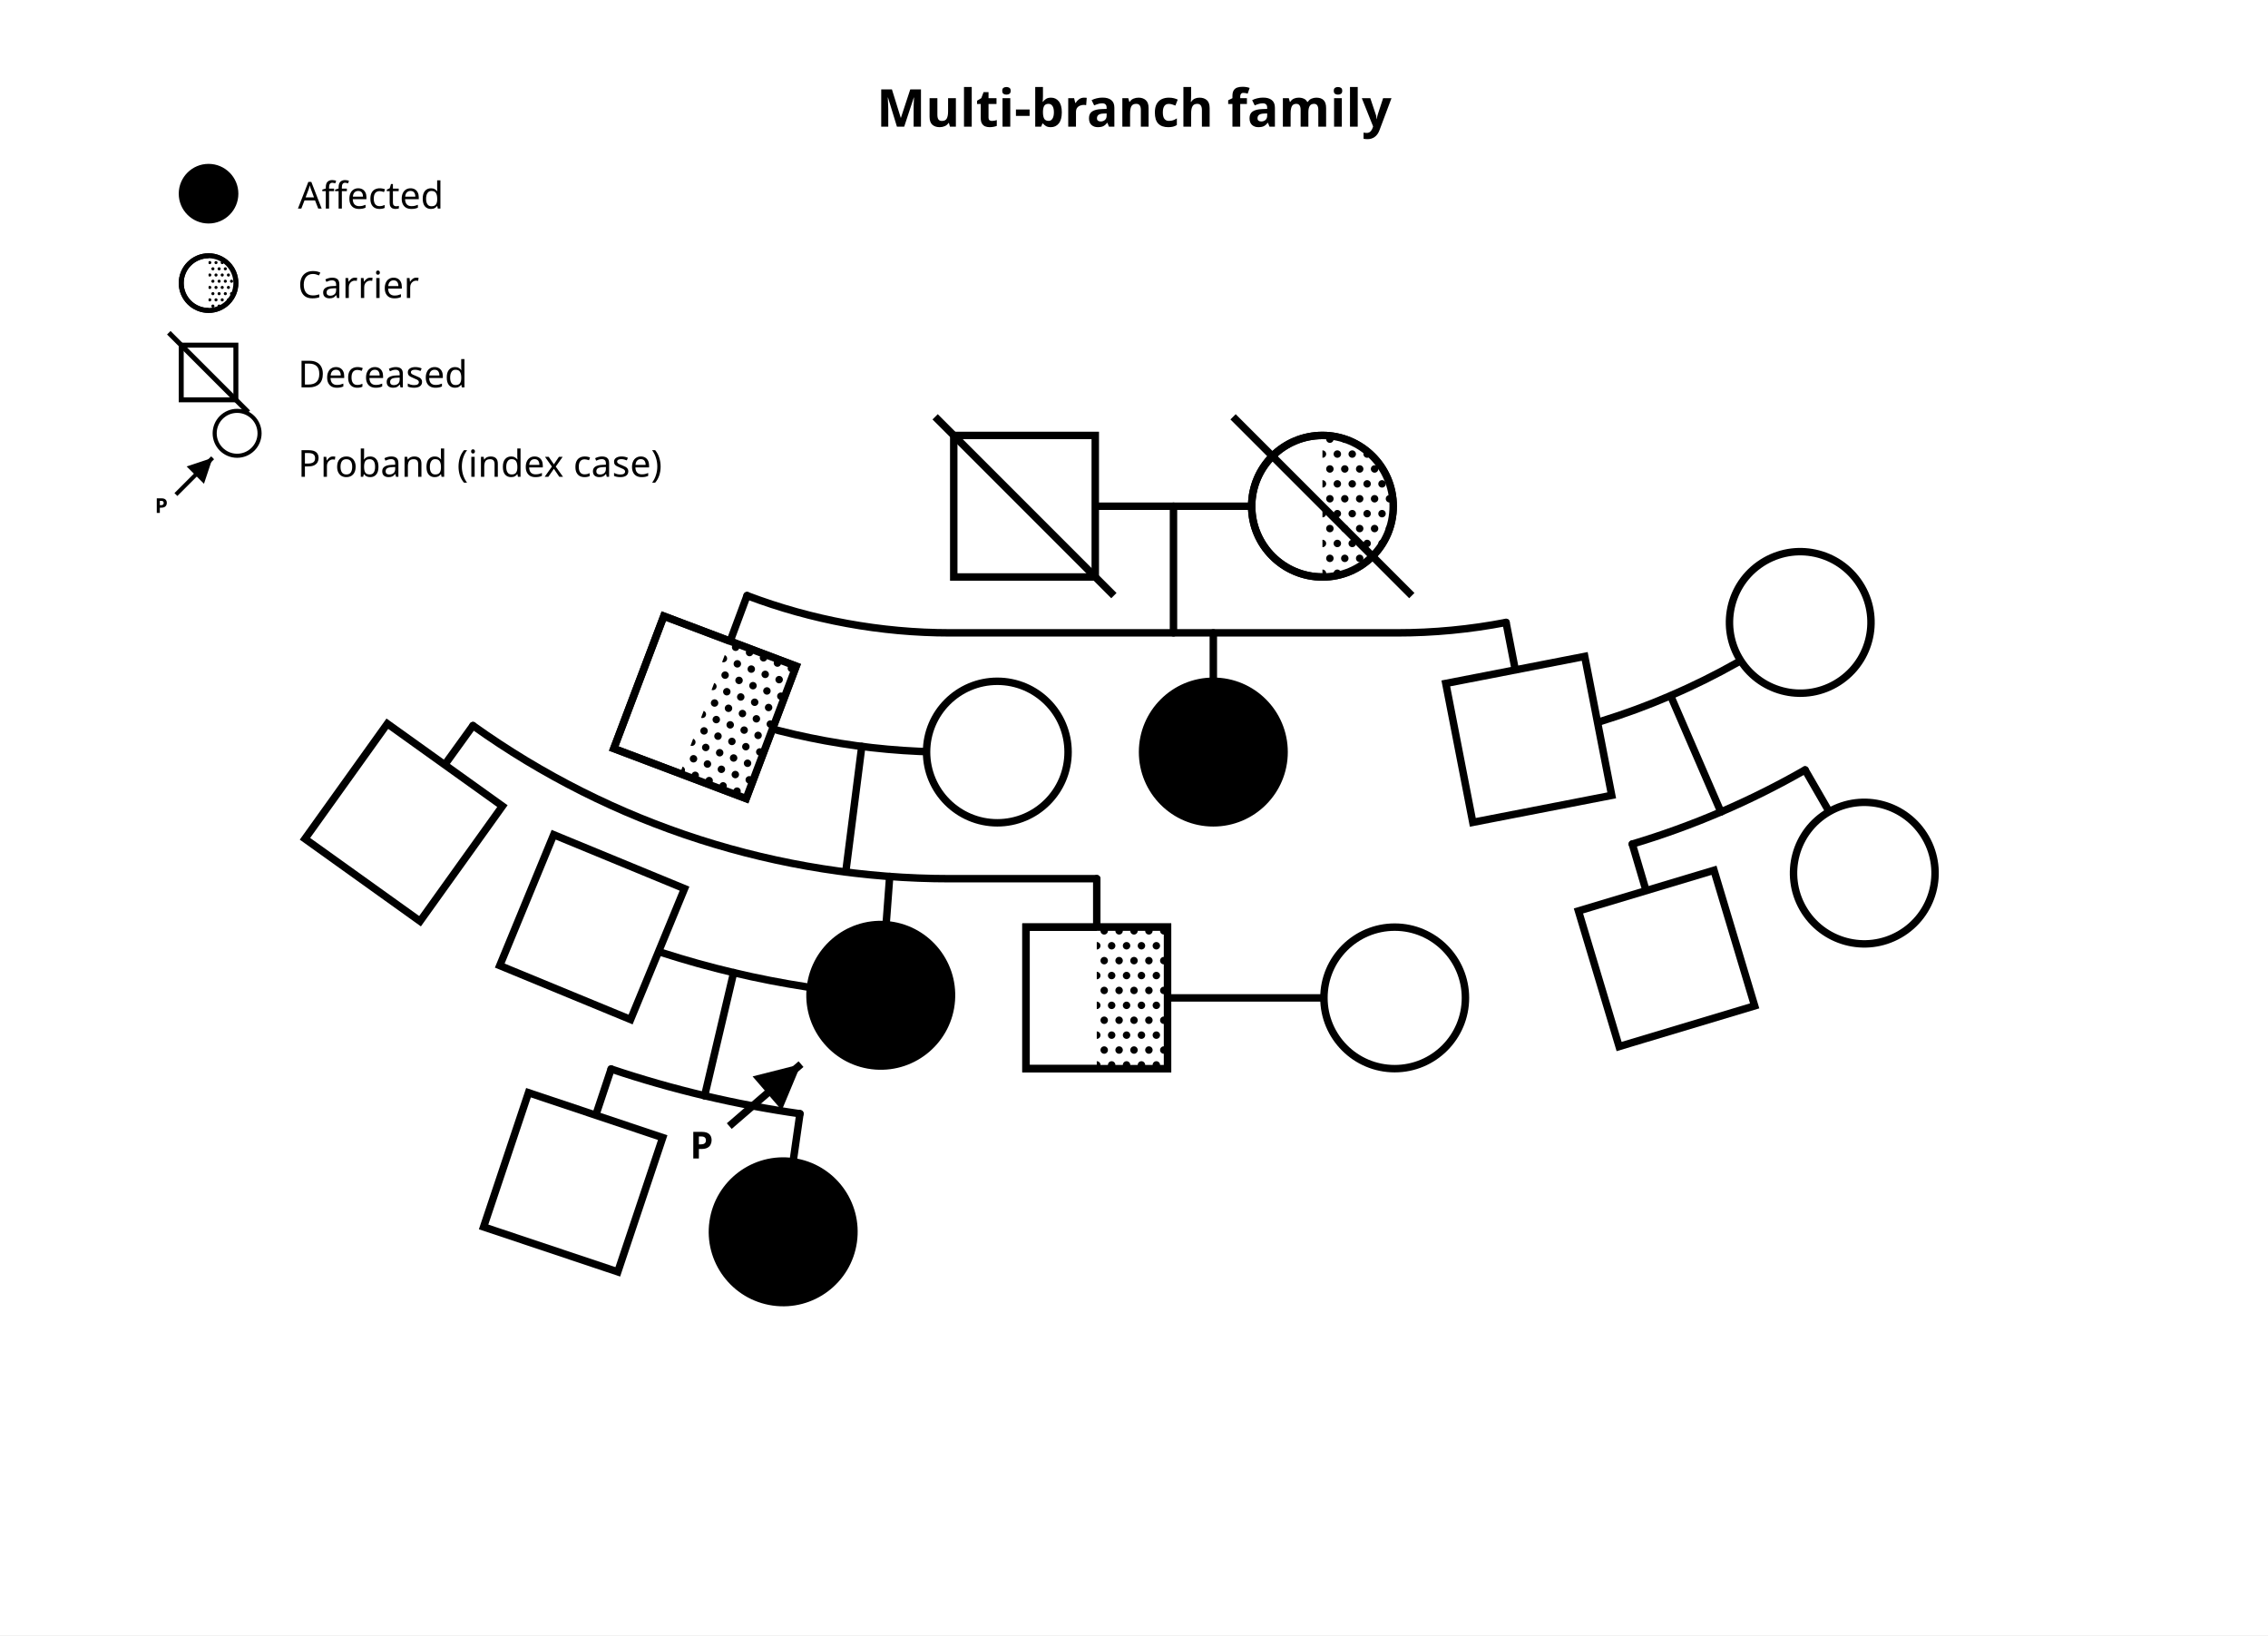
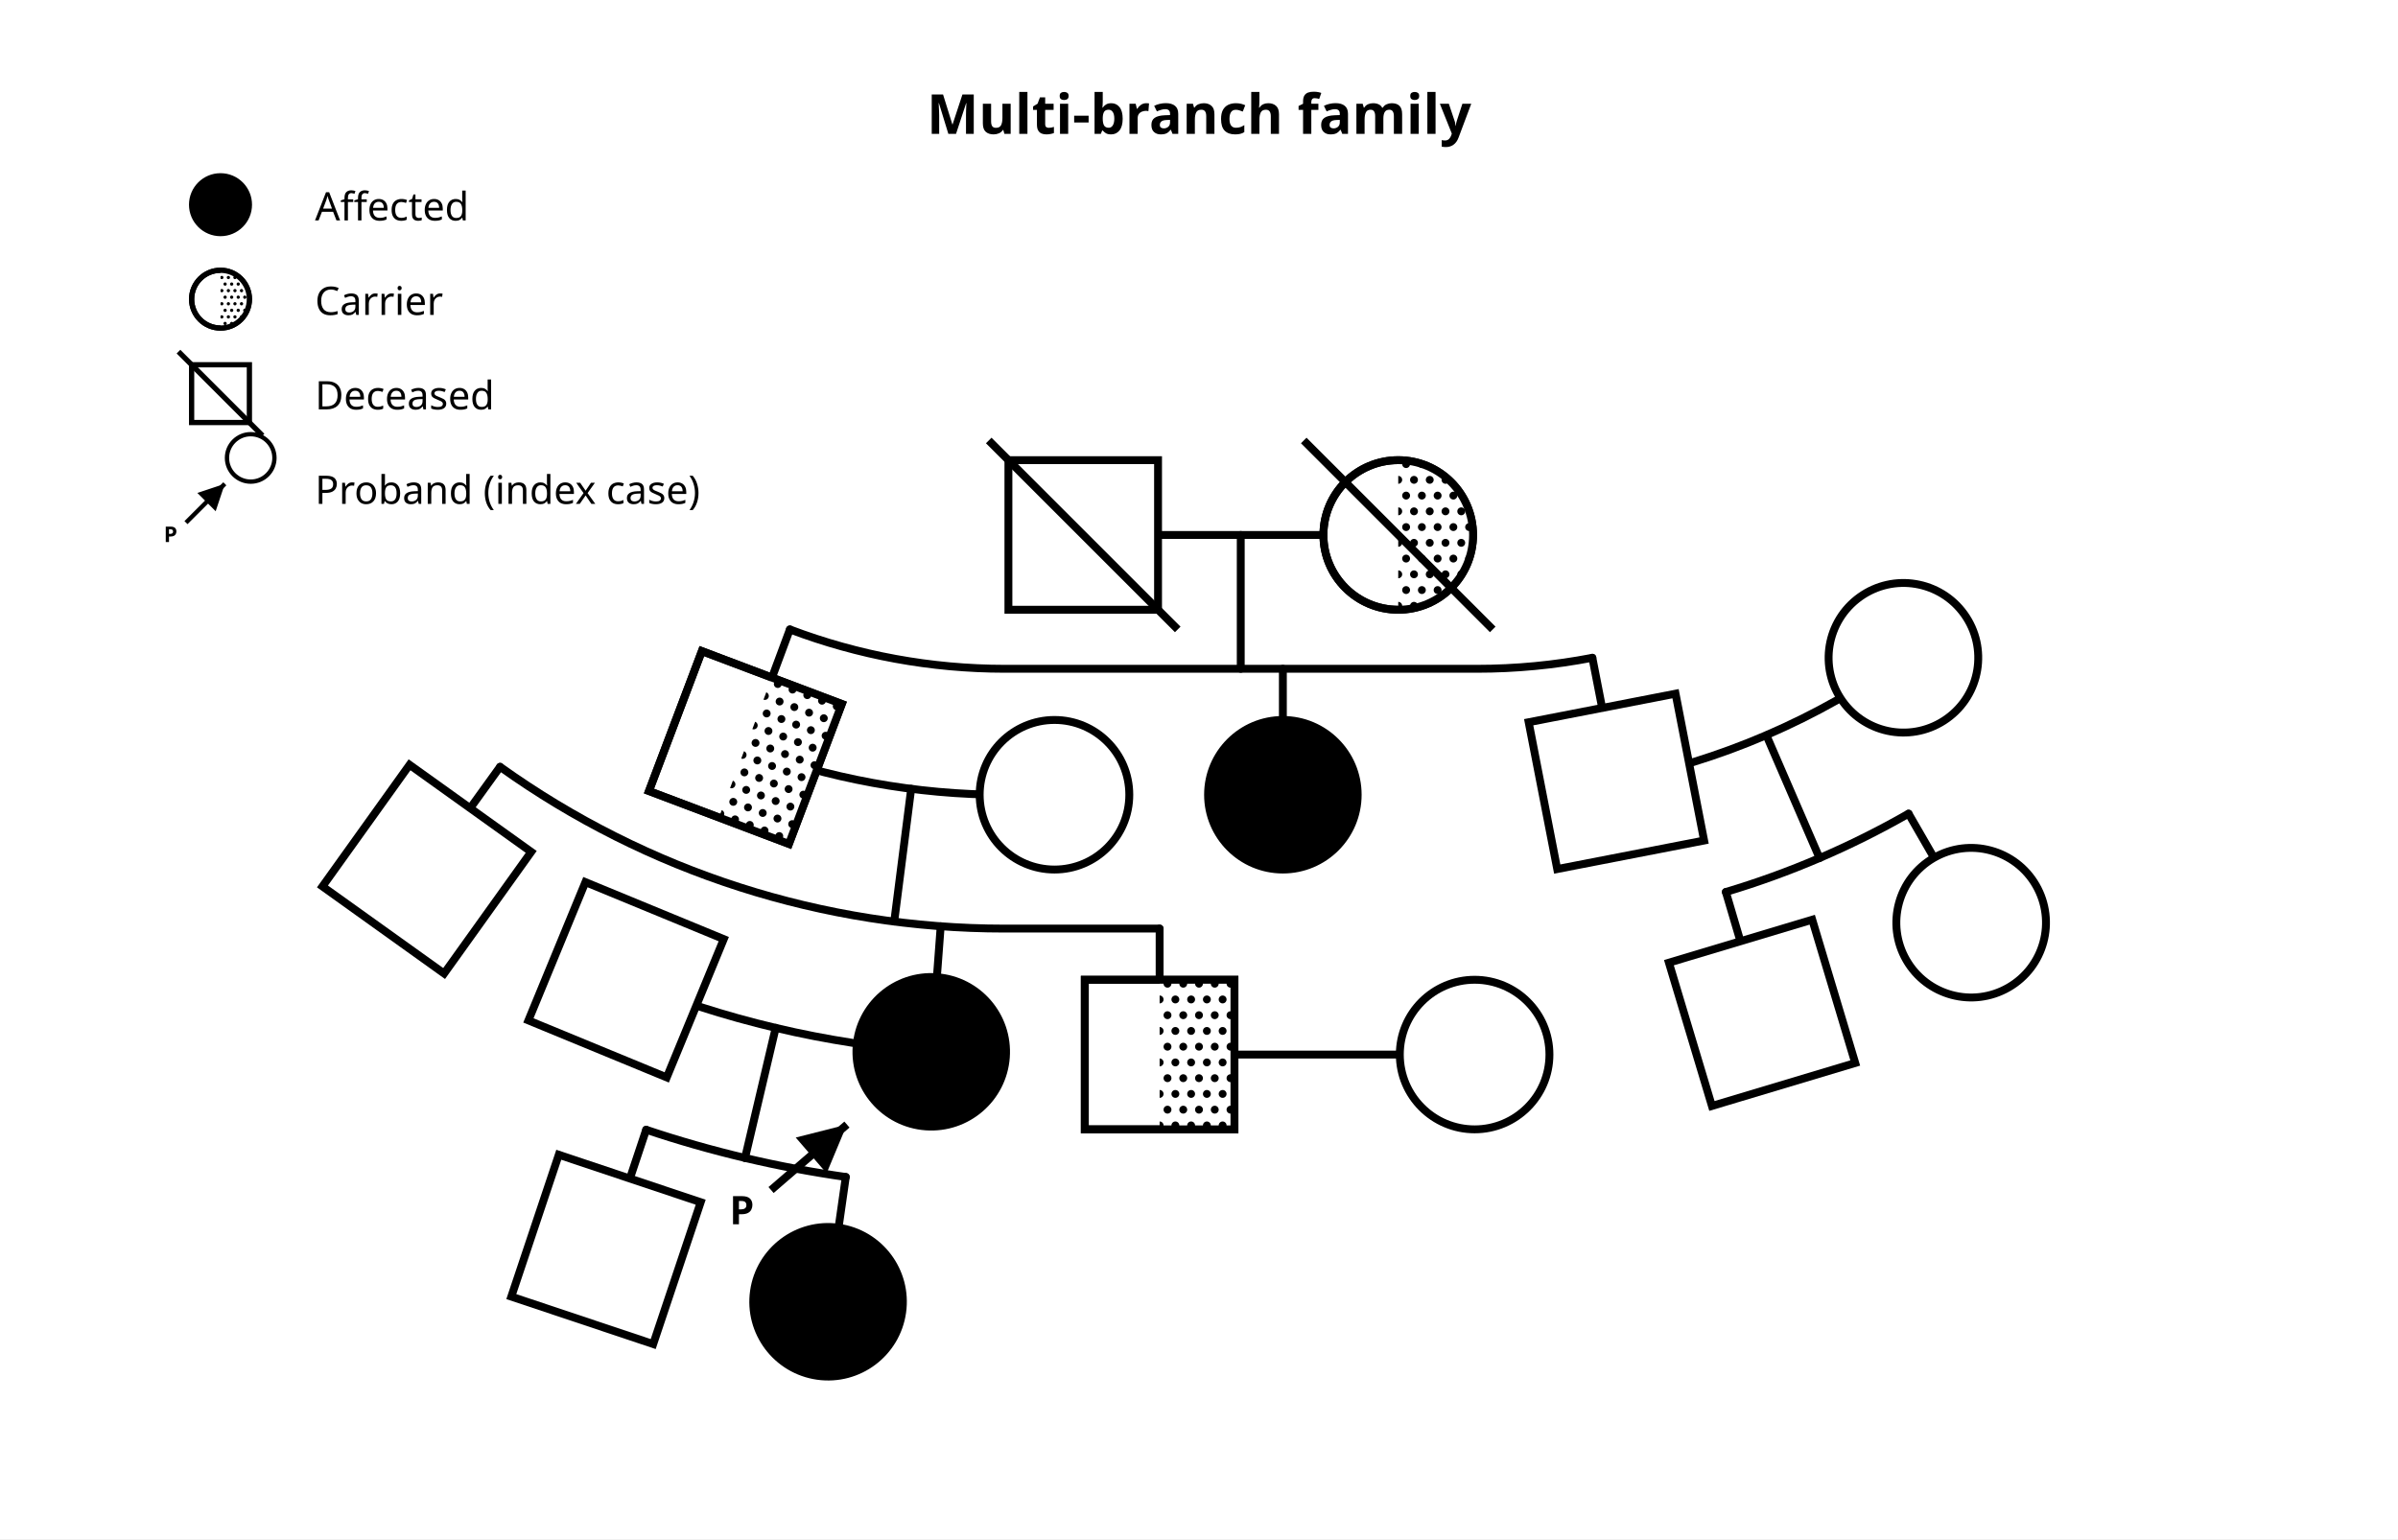
- <svg xmlns="http://www.w3.org/2000/svg" height="439" viewBox="0 0 609 439" width="609">
+ <svg xmlns="http://www.w3.org/2000/svg" height="391" viewBox="0 0 609 391" width="609">
  <defs>
    <marker id="proband-arrowhead" markerHeight="6" markerWidth="6" orient="auto" refX="6" refY="3">
      <path d="M 0 0 L 6 3 L 0 6 Z" fill="black" />
    </marker>
  </defs>
-   <rect fill="white" height="439" width="609" />
+   <rect fill="white" height="391" width="609" />
  <g class="chart-title">
    <text fill="black" font-family="sans-serif" font-size="14" font-weight="bold" style="user-select:none" text-anchor="middle" x="304.5" y="34">Multi-branch family</text>
  </g>
  <g transform="translate(315.1 15.9)">
    <path d="M -40 120 L 40 120" fill="none" stroke="black" stroke-linecap="round" stroke-width="2" />
    <line fill="none" stroke="black" stroke-linecap="round" stroke-width="2" x1="0" x2="0" y1="120" y2="154" />
    <path d="M -114.5 144 A 154 154 0 0 0 -60 154 L 60 154 A 154 154 0 0 0 89.3 151.2" fill="none" stroke="black" stroke-linecap="round" stroke-width="2" />
    <line fill="none" stroke="black" stroke-linecap="round" stroke-width="2" x1="-114.5" x2="-118.7" y1="144" y2="155.3" />
    <line fill="none" stroke="black" stroke-linecap="round" stroke-width="2" x1="10.7" x2="10.7" y1="154" y2="166" />
    <line fill="none" stroke="black" stroke-linecap="round" stroke-width="2" x1="89.3" x2="91.6" y1="151.2" y2="163" />
    <path d="M 95.4 182.6 A 186 186 0 0 0 168.3 151.2" fill="none" stroke="black" stroke-linecap="round" stroke-width="2" />
    <line fill="none" stroke="black" stroke-linecap="round" stroke-width="2" x1="133.5" x2="147" y1="170.9" y2="202.1" />
    <path d="M 123.2 210.7 A 220 220 0 0 0 169.6 190.8" fill="none" stroke="black" stroke-linecap="round" stroke-width="2" />
    <line fill="none" stroke="black" stroke-linecap="round" stroke-width="2" x1="123.2" x2="126.6" y1="210.7" y2="222.2" />
    <line fill="none" stroke="black" stroke-linecap="round" stroke-width="2" x1="169.6" x2="175.6" y1="190.8" y2="201.2" />
    <path d="M -125.8 174 A 186 186 0 0 0 -60 186 L -47.3 186" fill="none" stroke="black" stroke-linecap="round" stroke-width="2" />
    <line fill="none" stroke="black" stroke-linecap="round" stroke-width="2" x1="-83.7" x2="-88" y1="184.5" y2="218.2" />
    <path d="M -188.1 178.9 A 220 220 0 0 0 -60 220 L -20.6 220" fill="none" stroke="black" stroke-linecap="round" stroke-width="2" />
    <line fill="none" stroke="black" stroke-linecap="round" stroke-width="2" x1="-188.1" x2="-195.1" y1="178.9" y2="188.6" />
    <line fill="none" stroke="black" stroke-linecap="round" stroke-width="2" x1="-76.2" x2="-77.1" y1="219.4" y2="231.4" />
    <line fill="none" stroke="black" stroke-linecap="round" stroke-width="2" x1="-20.6" x2="-20.6" y1="220" y2="232" />
    <path d="M -20.6 252 L 59.4 252" fill="none" stroke="black" stroke-linecap="round" stroke-width="2" />
    <path d="M -156.1 233 A 252 252 0 0 0 -78.6 251.3" fill="none" stroke="black" stroke-linecap="round" stroke-width="2" />
    <line fill="none" stroke="black" stroke-linecap="round" stroke-width="2" x1="-118.1" x2="-125.9" y1="245.2" y2="278.3" />
    <path d="M -151 271.1 A 286 286 0 0 0 -100.3 283.1" fill="none" stroke="black" stroke-linecap="round" stroke-width="2" />
    <line fill="none" stroke="black" stroke-linecap="round" stroke-width="2" x1="-151" x2="-154.8" y1="271.1" y2="282.5" />
    <line fill="none" stroke="black" stroke-linecap="round" stroke-width="2" x1="-100.3" x2="-102" y1="283.1" y2="295" />
    <g transform="translate(-40 120) rotate(0)">
      <g transform="translate(-20 -20)">
        <g>
          <g>
            <rect fill="white" height="38" stroke="black" stroke-width="2" width="38" x="1" y="1" />
          </g>
        </g>
        <line stroke="black" stroke-width="2" x1="-4" x2="44" y1="-4" y2="44" />
      </g>
    </g>
    <g transform="translate(40 120) rotate(0)">
      <g transform="translate(-20 -20)">
        <g>
          <g>
            <clipPath id="symbol-clip-1">
              <circle cx="20" cy="20" r="19" />
            </clipPath>
            <circle cx="20" cy="20" fill="white" r="19" stroke="black" stroke-width="2" />
            <g clip-path="url(#symbol-clip-1)">
              <g data-carrier-sector="__plain-carrier">
                <g data-tag-fill="dots">
                  <clipPath id="symbol-clip-1-s0">
                    <path d="M 20 20 L 20 -20 A 40 40 0 0 1 20 60 Z" />
                  </clipPath>
                  <path d="M 20 20 L 20 -20 A 40 40 0 0 1 20 60 Z" fill="white" />
                  <path clip-path="url(#symbol-clip-1-s0)" d="M1 2a1 1 0 1 0 2 0a1 1 0 1 0 -2 0M5 2a1 1 0 1 0 2 0a1 1 0 1 0 -2 0M9 2a1 1 0 1 0 2 0a1 1 0 1 0 -2 0M13 2a1 1 0 1 0 2 0a1 1 0 1 0 -2 0M17 2a1 1 0 1 0 2 0a1 1 0 1 0 -2 0M21 2a1 1 0 1 0 2 0a1 1 0 1 0 -2 0M25 2a1 1 0 1 0 2 0a1 1 0 1 0 -2 0M29 2a1 1 0 1 0 2 0a1 1 0 1 0 -2 0M33 2a1 1 0 1 0 2 0a1 1 0 1 0 -2 0M37 2a1 1 0 1 0 2 0a1 1 0 1 0 -2 0M3 6a1 1 0 1 0 2 0a1 1 0 1 0 -2 0M7 6a1 1 0 1 0 2 0a1 1 0 1 0 -2 0M11 6a1 1 0 1 0 2 0a1 1 0 1 0 -2 0M15 6a1 1 0 1 0 2 0a1 1 0 1 0 -2 0M19 6a1 1 0 1 0 2 0a1 1 0 1 0 -2 0M23 6a1 1 0 1 0 2 0a1 1 0 1 0 -2 0M27 6a1 1 0 1 0 2 0a1 1 0 1 0 -2 0M31 6a1 1 0 1 0 2 0a1 1 0 1 0 -2 0M35 6a1 1 0 1 0 2 0a1 1 0 1 0 -2 0M1 10a1 1 0 1 0 2 0a1 1 0 1 0 -2 0M5 10a1 1 0 1 0 2 0a1 1 0 1 0 -2 0M9 10a1 1 0 1 0 2 0a1 1 0 1 0 -2 0M13 10a1 1 0 1 0 2 0a1 1 0 1 0 -2 0M17 10a1 1 0 1 0 2 0a1 1 0 1 0 -2 0M21 10a1 1 0 1 0 2 0a1 1 0 1 0 -2 0M25 10a1 1 0 1 0 2 0a1 1 0 1 0 -2 0M29 10a1 1 0 1 0 2 0a1 1 0 1 0 -2 0M33 10a1 1 0 1 0 2 0a1 1 0 1 0 -2 0M37 10a1 1 0 1 0 2 0a1 1 0 1 0 -2 0M3 14a1 1 0 1 0 2 0a1 1 0 1 0 -2 0M7 14a1 1 0 1 0 2 0a1 1 0 1 0 -2 0M11 14a1 1 0 1 0 2 0a1 1 0 1 0 -2 0M15 14a1 1 0 1 0 2 0a1 1 0 1 0 -2 0M19 14a1 1 0 1 0 2 0a1 1 0 1 0 -2 0M23 14a1 1 0 1 0 2 0a1 1 0 1 0 -2 0M27 14a1 1 0 1 0 2 0a1 1 0 1 0 -2 0M31 14a1 1 0 1 0 2 0a1 1 0 1 0 -2 0M35 14a1 1 0 1 0 2 0a1 1 0 1 0 -2 0M1 18a1 1 0 1 0 2 0a1 1 0 1 0 -2 0M5 18a1 1 0 1 0 2 0a1 1 0 1 0 -2 0M9 18a1 1 0 1 0 2 0a1 1 0 1 0 -2 0M13 18a1 1 0 1 0 2 0a1 1 0 1 0 -2 0M17 18a1 1 0 1 0 2 0a1 1 0 1 0 -2 0M21 18a1 1 0 1 0 2 0a1 1 0 1 0 -2 0M25 18a1 1 0 1 0 2 0a1 1 0 1 0 -2 0M29 18a1 1 0 1 0 2 0a1 1 0 1 0 -2 0M33 18a1 1 0 1 0 2 0a1 1 0 1 0 -2 0M37 18a1 1 0 1 0 2 0a1 1 0 1 0 -2 0M3 22a1 1 0 1 0 2 0a1 1 0 1 0 -2 0M7 22a1 1 0 1 0 2 0a1 1 0 1 0 -2 0M11 22a1 1 0 1 0 2 0a1 1 0 1 0 -2 0M15 22a1 1 0 1 0 2 0a1 1 0 1 0 -2 0M19 22a1 1 0 1 0 2 0a1 1 0 1 0 -2 0M23 22a1 1 0 1 0 2 0a1 1 0 1 0 -2 0M27 22a1 1 0 1 0 2 0a1 1 0 1 0 -2 0M31 22a1 1 0 1 0 2 0a1 1 0 1 0 -2 0M35 22a1 1 0 1 0 2 0a1 1 0 1 0 -2 0M1 26a1 1 0 1 0 2 0a1 1 0 1 0 -2 0M5 26a1 1 0 1 0 2 0a1 1 0 1 0 -2 0M9 26a1 1 0 1 0 2 0a1 1 0 1 0 -2 0M13 26a1 1 0 1 0 2 0a1 1 0 1 0 -2 0M17 26a1 1 0 1 0 2 0a1 1 0 1 0 -2 0M21 26a1 1 0 1 0 2 0a1 1 0 1 0 -2 0M25 26a1 1 0 1 0 2 0a1 1 0 1 0 -2 0M29 26a1 1 0 1 0 2 0a1 1 0 1 0 -2 0M33 26a1 1 0 1 0 2 0a1 1 0 1 0 -2 0M37 26a1 1 0 1 0 2 0a1 1 0 1 0 -2 0M3 30a1 1 0 1 0 2 0a1 1 0 1 0 -2 0M7 30a1 1 0 1 0 2 0a1 1 0 1 0 -2 0M11 30a1 1 0 1 0 2 0a1 1 0 1 0 -2 0M15 30a1 1 0 1 0 2 0a1 1 0 1 0 -2 0M19 30a1 1 0 1 0 2 0a1 1 0 1 0 -2 0M23 30a1 1 0 1 0 2 0a1 1 0 1 0 -2 0M27 30a1 1 0 1 0 2 0a1 1 0 1 0 -2 0M31 30a1 1 0 1 0 2 0a1 1 0 1 0 -2 0M35 30a1 1 0 1 0 2 0a1 1 0 1 0 -2 0M1 34a1 1 0 1 0 2 0a1 1 0 1 0 -2 0M5 34a1 1 0 1 0 2 0a1 1 0 1 0 -2 0M9 34a1 1 0 1 0 2 0a1 1 0 1 0 -2 0M13 34a1 1 0 1 0 2 0a1 1 0 1 0 -2 0M17 34a1 1 0 1 0 2 0a1 1 0 1 0 -2 0M21 34a1 1 0 1 0 2 0a1 1 0 1 0 -2 0M25 34a1 1 0 1 0 2 0a1 1 0 1 0 -2 0M29 34a1 1 0 1 0 2 0a1 1 0 1 0 -2 0M33 34a1 1 0 1 0 2 0a1 1 0 1 0 -2 0M37 34a1 1 0 1 0 2 0a1 1 0 1 0 -2 0M3 38a1 1 0 1 0 2 0a1 1 0 1 0 -2 0M7 38a1 1 0 1 0 2 0a1 1 0 1 0 -2 0M11 38a1 1 0 1 0 2 0a1 1 0 1 0 -2 0M15 38a1 1 0 1 0 2 0a1 1 0 1 0 -2 0M19 38a1 1 0 1 0 2 0a1 1 0 1 0 -2 0M23 38a1 1 0 1 0 2 0a1 1 0 1 0 -2 0M27 38a1 1 0 1 0 2 0a1 1 0 1 0 -2 0M31 38a1 1 0 1 0 2 0a1 1 0 1 0 -2 0M35 38a1 1 0 1 0 2 0a1 1 0 1 0 -2 0" fill="#000000" />
                </g>
              </g>
            </g>
            <circle cx="20" cy="20" fill="none" r="19" stroke="black" stroke-width="2" />
          </g>
        </g>
        <line stroke="black" stroke-width="2" x1="-4" x2="44" y1="-4" y2="44" />
      </g>
    </g>
    <g transform="translate(95.4 182.6) rotate(-11)">
      <g transform="translate(-20 -20)">
        <g>
          <g>
            <rect fill="white" height="38" stroke="black" stroke-width="2" width="38" x="1" y="1" />
          </g>
        </g>
      </g>
    </g>
    <g transform="translate(168.3 151.2) rotate(-35.6)">
      <g transform="translate(-20 -20)">
        <g>
          <g>
            <circle cx="20" cy="20" fill="white" r="19" stroke="black" stroke-width="2" />
          </g>
        </g>
      </g>
    </g>
    <g transform="translate(185.5 218.5) rotate(-29.9)">
      <g transform="translate(-20 -20)">
        <g>
          <g>
            <circle cx="20" cy="20" fill="white" r="19" stroke="black" stroke-width="2" />
          </g>
        </g>
      </g>
    </g>
    <g transform="translate(132.4 241.4) rotate(-16.7)">
      <g transform="translate(-20 -20)">
        <g>
          <g>
            <rect fill="white" height="38" stroke="black" stroke-width="2" width="38" x="1" y="1" />
          </g>
        </g>
      </g>
    </g>
    <g transform="translate(10.7 186) rotate(0)">
      <g transform="translate(-20 -20)">
        <g>
          <g>
            <circle cx="20" cy="20" fill="black" r="19" stroke="black" stroke-width="2" />
          </g>
        </g>
      </g>
    </g>
    <g transform="translate(-125.8 174) rotate(20.7)">
      <g transform="translate(-20 -20)">
        <g>
          <g>
            <clipPath id="symbol-clip-7">
              <rect height="38" width="38" x="1" y="1" />
            </clipPath>
            <rect fill="white" height="38" stroke="black" stroke-width="2" width="38" x="1" y="1" />
            <g clip-path="url(#symbol-clip-7)">
              <g data-carrier-sector="__plain-carrier">
                <g data-tag-fill="dots">
                  <clipPath id="symbol-clip-7-s0">
                    <path d="M 20 20 L 20 -20 A 40 40 0 0 1 20 60 Z" />
                  </clipPath>
                  <path d="M 20 20 L 20 -20 A 40 40 0 0 1 20 60 Z" fill="white" />
                  <path clip-path="url(#symbol-clip-7-s0)" d="M1 2a1 1 0 1 0 2 0a1 1 0 1 0 -2 0M5 2a1 1 0 1 0 2 0a1 1 0 1 0 -2 0M9 2a1 1 0 1 0 2 0a1 1 0 1 0 -2 0M13 2a1 1 0 1 0 2 0a1 1 0 1 0 -2 0M17 2a1 1 0 1 0 2 0a1 1 0 1 0 -2 0M21 2a1 1 0 1 0 2 0a1 1 0 1 0 -2 0M25 2a1 1 0 1 0 2 0a1 1 0 1 0 -2 0M29 2a1 1 0 1 0 2 0a1 1 0 1 0 -2 0M33 2a1 1 0 1 0 2 0a1 1 0 1 0 -2 0M37 2a1 1 0 1 0 2 0a1 1 0 1 0 -2 0M3 6a1 1 0 1 0 2 0a1 1 0 1 0 -2 0M7 6a1 1 0 1 0 2 0a1 1 0 1 0 -2 0M11 6a1 1 0 1 0 2 0a1 1 0 1 0 -2 0M15 6a1 1 0 1 0 2 0a1 1 0 1 0 -2 0M19 6a1 1 0 1 0 2 0a1 1 0 1 0 -2 0M23 6a1 1 0 1 0 2 0a1 1 0 1 0 -2 0M27 6a1 1 0 1 0 2 0a1 1 0 1 0 -2 0M31 6a1 1 0 1 0 2 0a1 1 0 1 0 -2 0M35 6a1 1 0 1 0 2 0a1 1 0 1 0 -2 0M1 10a1 1 0 1 0 2 0a1 1 0 1 0 -2 0M5 10a1 1 0 1 0 2 0a1 1 0 1 0 -2 0M9 10a1 1 0 1 0 2 0a1 1 0 1 0 -2 0M13 10a1 1 0 1 0 2 0a1 1 0 1 0 -2 0M17 10a1 1 0 1 0 2 0a1 1 0 1 0 -2 0M21 10a1 1 0 1 0 2 0a1 1 0 1 0 -2 0M25 10a1 1 0 1 0 2 0a1 1 0 1 0 -2 0M29 10a1 1 0 1 0 2 0a1 1 0 1 0 -2 0M33 10a1 1 0 1 0 2 0a1 1 0 1 0 -2 0M37 10a1 1 0 1 0 2 0a1 1 0 1 0 -2 0M3 14a1 1 0 1 0 2 0a1 1 0 1 0 -2 0M7 14a1 1 0 1 0 2 0a1 1 0 1 0 -2 0M11 14a1 1 0 1 0 2 0a1 1 0 1 0 -2 0M15 14a1 1 0 1 0 2 0a1 1 0 1 0 -2 0M19 14a1 1 0 1 0 2 0a1 1 0 1 0 -2 0M23 14a1 1 0 1 0 2 0a1 1 0 1 0 -2 0M27 14a1 1 0 1 0 2 0a1 1 0 1 0 -2 0M31 14a1 1 0 1 0 2 0a1 1 0 1 0 -2 0M35 14a1 1 0 1 0 2 0a1 1 0 1 0 -2 0M1 18a1 1 0 1 0 2 0a1 1 0 1 0 -2 0M5 18a1 1 0 1 0 2 0a1 1 0 1 0 -2 0M9 18a1 1 0 1 0 2 0a1 1 0 1 0 -2 0M13 18a1 1 0 1 0 2 0a1 1 0 1 0 -2 0M17 18a1 1 0 1 0 2 0a1 1 0 1 0 -2 0M21 18a1 1 0 1 0 2 0a1 1 0 1 0 -2 0M25 18a1 1 0 1 0 2 0a1 1 0 1 0 -2 0M29 18a1 1 0 1 0 2 0a1 1 0 1 0 -2 0M33 18a1 1 0 1 0 2 0a1 1 0 1 0 -2 0M37 18a1 1 0 1 0 2 0a1 1 0 1 0 -2 0M3 22a1 1 0 1 0 2 0a1 1 0 1 0 -2 0M7 22a1 1 0 1 0 2 0a1 1 0 1 0 -2 0M11 22a1 1 0 1 0 2 0a1 1 0 1 0 -2 0M15 22a1 1 0 1 0 2 0a1 1 0 1 0 -2 0M19 22a1 1 0 1 0 2 0a1 1 0 1 0 -2 0M23 22a1 1 0 1 0 2 0a1 1 0 1 0 -2 0M27 22a1 1 0 1 0 2 0a1 1 0 1 0 -2 0M31 22a1 1 0 1 0 2 0a1 1 0 1 0 -2 0M35 22a1 1 0 1 0 2 0a1 1 0 1 0 -2 0M1 26a1 1 0 1 0 2 0a1 1 0 1 0 -2 0M5 26a1 1 0 1 0 2 0a1 1 0 1 0 -2 0M9 26a1 1 0 1 0 2 0a1 1 0 1 0 -2 0M13 26a1 1 0 1 0 2 0a1 1 0 1 0 -2 0M17 26a1 1 0 1 0 2 0a1 1 0 1 0 -2 0M21 26a1 1 0 1 0 2 0a1 1 0 1 0 -2 0M25 26a1 1 0 1 0 2 0a1 1 0 1 0 -2 0M29 26a1 1 0 1 0 2 0a1 1 0 1 0 -2 0M33 26a1 1 0 1 0 2 0a1 1 0 1 0 -2 0M37 26a1 1 0 1 0 2 0a1 1 0 1 0 -2 0M3 30a1 1 0 1 0 2 0a1 1 0 1 0 -2 0M7 30a1 1 0 1 0 2 0a1 1 0 1 0 -2 0M11 30a1 1 0 1 0 2 0a1 1 0 1 0 -2 0M15 30a1 1 0 1 0 2 0a1 1 0 1 0 -2 0M19 30a1 1 0 1 0 2 0a1 1 0 1 0 -2 0M23 30a1 1 0 1 0 2 0a1 1 0 1 0 -2 0M27 30a1 1 0 1 0 2 0a1 1 0 1 0 -2 0M31 30a1 1 0 1 0 2 0a1 1 0 1 0 -2 0M35 30a1 1 0 1 0 2 0a1 1 0 1 0 -2 0M1 34a1 1 0 1 0 2 0a1 1 0 1 0 -2 0M5 34a1 1 0 1 0 2 0a1 1 0 1 0 -2 0M9 34a1 1 0 1 0 2 0a1 1 0 1 0 -2 0M13 34a1 1 0 1 0 2 0a1 1 0 1 0 -2 0M17 34a1 1 0 1 0 2 0a1 1 0 1 0 -2 0M21 34a1 1 0 1 0 2 0a1 1 0 1 0 -2 0M25 34a1 1 0 1 0 2 0a1 1 0 1 0 -2 0M29 34a1 1 0 1 0 2 0a1 1 0 1 0 -2 0M33 34a1 1 0 1 0 2 0a1 1 0 1 0 -2 0M37 34a1 1 0 1 0 2 0a1 1 0 1 0 -2 0M3 38a1 1 0 1 0 2 0a1 1 0 1 0 -2 0M7 38a1 1 0 1 0 2 0a1 1 0 1 0 -2 0M11 38a1 1 0 1 0 2 0a1 1 0 1 0 -2 0M15 38a1 1 0 1 0 2 0a1 1 0 1 0 -2 0M19 38a1 1 0 1 0 2 0a1 1 0 1 0 -2 0M23 38a1 1 0 1 0 2 0a1 1 0 1 0 -2 0M27 38a1 1 0 1 0 2 0a1 1 0 1 0 -2 0M31 38a1 1 0 1 0 2 0a1 1 0 1 0 -2 0M35 38a1 1 0 1 0 2 0a1 1 0 1 0 -2 0" fill="#000000" />
                </g>
              </g>
            </g>
            <rect fill="none" height="38" stroke="black" stroke-width="2" width="38" x="1" y="1" />
          </g>
        </g>
      </g>
    </g>
    <g transform="translate(-47.3 186) rotate(0)">
      <g transform="translate(-20 -20)">
        <g>
          <g>
            <circle cx="20" cy="20" fill="white" r="19" stroke="black" stroke-width="2" />
          </g>
        </g>
      </g>
    </g>
    <g transform="translate(-20.6 252) rotate(0)">
      <g transform="translate(-20 -20)">
        <g>
          <g>
            <clipPath id="symbol-clip-9">
              <rect height="38" width="38" x="1" y="1" />
            </clipPath>
            <rect fill="white" height="38" stroke="black" stroke-width="2" width="38" x="1" y="1" />
            <g clip-path="url(#symbol-clip-9)">
              <g data-carrier-sector="__plain-carrier">
                <g data-tag-fill="dots">
                  <clipPath id="symbol-clip-9-s0">
                    <path d="M 20 20 L 20 -20 A 40 40 0 0 1 20 60 Z" />
                  </clipPath>
                  <path d="M 20 20 L 20 -20 A 40 40 0 0 1 20 60 Z" fill="white" />
                  <path clip-path="url(#symbol-clip-9-s0)" d="M1 2a1 1 0 1 0 2 0a1 1 0 1 0 -2 0M5 2a1 1 0 1 0 2 0a1 1 0 1 0 -2 0M9 2a1 1 0 1 0 2 0a1 1 0 1 0 -2 0M13 2a1 1 0 1 0 2 0a1 1 0 1 0 -2 0M17 2a1 1 0 1 0 2 0a1 1 0 1 0 -2 0M21 2a1 1 0 1 0 2 0a1 1 0 1 0 -2 0M25 2a1 1 0 1 0 2 0a1 1 0 1 0 -2 0M29 2a1 1 0 1 0 2 0a1 1 0 1 0 -2 0M33 2a1 1 0 1 0 2 0a1 1 0 1 0 -2 0M37 2a1 1 0 1 0 2 0a1 1 0 1 0 -2 0M3 6a1 1 0 1 0 2 0a1 1 0 1 0 -2 0M7 6a1 1 0 1 0 2 0a1 1 0 1 0 -2 0M11 6a1 1 0 1 0 2 0a1 1 0 1 0 -2 0M15 6a1 1 0 1 0 2 0a1 1 0 1 0 -2 0M19 6a1 1 0 1 0 2 0a1 1 0 1 0 -2 0M23 6a1 1 0 1 0 2 0a1 1 0 1 0 -2 0M27 6a1 1 0 1 0 2 0a1 1 0 1 0 -2 0M31 6a1 1 0 1 0 2 0a1 1 0 1 0 -2 0M35 6a1 1 0 1 0 2 0a1 1 0 1 0 -2 0M1 10a1 1 0 1 0 2 0a1 1 0 1 0 -2 0M5 10a1 1 0 1 0 2 0a1 1 0 1 0 -2 0M9 10a1 1 0 1 0 2 0a1 1 0 1 0 -2 0M13 10a1 1 0 1 0 2 0a1 1 0 1 0 -2 0M17 10a1 1 0 1 0 2 0a1 1 0 1 0 -2 0M21 10a1 1 0 1 0 2 0a1 1 0 1 0 -2 0M25 10a1 1 0 1 0 2 0a1 1 0 1 0 -2 0M29 10a1 1 0 1 0 2 0a1 1 0 1 0 -2 0M33 10a1 1 0 1 0 2 0a1 1 0 1 0 -2 0M37 10a1 1 0 1 0 2 0a1 1 0 1 0 -2 0M3 14a1 1 0 1 0 2 0a1 1 0 1 0 -2 0M7 14a1 1 0 1 0 2 0a1 1 0 1 0 -2 0M11 14a1 1 0 1 0 2 0a1 1 0 1 0 -2 0M15 14a1 1 0 1 0 2 0a1 1 0 1 0 -2 0M19 14a1 1 0 1 0 2 0a1 1 0 1 0 -2 0M23 14a1 1 0 1 0 2 0a1 1 0 1 0 -2 0M27 14a1 1 0 1 0 2 0a1 1 0 1 0 -2 0M31 14a1 1 0 1 0 2 0a1 1 0 1 0 -2 0M35 14a1 1 0 1 0 2 0a1 1 0 1 0 -2 0M1 18a1 1 0 1 0 2 0a1 1 0 1 0 -2 0M5 18a1 1 0 1 0 2 0a1 1 0 1 0 -2 0M9 18a1 1 0 1 0 2 0a1 1 0 1 0 -2 0M13 18a1 1 0 1 0 2 0a1 1 0 1 0 -2 0M17 18a1 1 0 1 0 2 0a1 1 0 1 0 -2 0M21 18a1 1 0 1 0 2 0a1 1 0 1 0 -2 0M25 18a1 1 0 1 0 2 0a1 1 0 1 0 -2 0M29 18a1 1 0 1 0 2 0a1 1 0 1 0 -2 0M33 18a1 1 0 1 0 2 0a1 1 0 1 0 -2 0M37 18a1 1 0 1 0 2 0a1 1 0 1 0 -2 0M3 22a1 1 0 1 0 2 0a1 1 0 1 0 -2 0M7 22a1 1 0 1 0 2 0a1 1 0 1 0 -2 0M11 22a1 1 0 1 0 2 0a1 1 0 1 0 -2 0M15 22a1 1 0 1 0 2 0a1 1 0 1 0 -2 0M19 22a1 1 0 1 0 2 0a1 1 0 1 0 -2 0M23 22a1 1 0 1 0 2 0a1 1 0 1 0 -2 0M27 22a1 1 0 1 0 2 0a1 1 0 1 0 -2 0M31 22a1 1 0 1 0 2 0a1 1 0 1 0 -2 0M35 22a1 1 0 1 0 2 0a1 1 0 1 0 -2 0M1 26a1 1 0 1 0 2 0a1 1 0 1 0 -2 0M5 26a1 1 0 1 0 2 0a1 1 0 1 0 -2 0M9 26a1 1 0 1 0 2 0a1 1 0 1 0 -2 0M13 26a1 1 0 1 0 2 0a1 1 0 1 0 -2 0M17 26a1 1 0 1 0 2 0a1 1 0 1 0 -2 0M21 26a1 1 0 1 0 2 0a1 1 0 1 0 -2 0M25 26a1 1 0 1 0 2 0a1 1 0 1 0 -2 0M29 26a1 1 0 1 0 2 0a1 1 0 1 0 -2 0M33 26a1 1 0 1 0 2 0a1 1 0 1 0 -2 0M37 26a1 1 0 1 0 2 0a1 1 0 1 0 -2 0M3 30a1 1 0 1 0 2 0a1 1 0 1 0 -2 0M7 30a1 1 0 1 0 2 0a1 1 0 1 0 -2 0M11 30a1 1 0 1 0 2 0a1 1 0 1 0 -2 0M15 30a1 1 0 1 0 2 0a1 1 0 1 0 -2 0M19 30a1 1 0 1 0 2 0a1 1 0 1 0 -2 0M23 30a1 1 0 1 0 2 0a1 1 0 1 0 -2 0M27 30a1 1 0 1 0 2 0a1 1 0 1 0 -2 0M31 30a1 1 0 1 0 2 0a1 1 0 1 0 -2 0M35 30a1 1 0 1 0 2 0a1 1 0 1 0 -2 0M1 34a1 1 0 1 0 2 0a1 1 0 1 0 -2 0M5 34a1 1 0 1 0 2 0a1 1 0 1 0 -2 0M9 34a1 1 0 1 0 2 0a1 1 0 1 0 -2 0M13 34a1 1 0 1 0 2 0a1 1 0 1 0 -2 0M17 34a1 1 0 1 0 2 0a1 1 0 1 0 -2 0M21 34a1 1 0 1 0 2 0a1 1 0 1 0 -2 0M25 34a1 1 0 1 0 2 0a1 1 0 1 0 -2 0M29 34a1 1 0 1 0 2 0a1 1 0 1 0 -2 0M33 34a1 1 0 1 0 2 0a1 1 0 1 0 -2 0M37 34a1 1 0 1 0 2 0a1 1 0 1 0 -2 0M3 38a1 1 0 1 0 2 0a1 1 0 1 0 -2 0M7 38a1 1 0 1 0 2 0a1 1 0 1 0 -2 0M11 38a1 1 0 1 0 2 0a1 1 0 1 0 -2 0M15 38a1 1 0 1 0 2 0a1 1 0 1 0 -2 0M19 38a1 1 0 1 0 2 0a1 1 0 1 0 -2 0M23 38a1 1 0 1 0 2 0a1 1 0 1 0 -2 0M27 38a1 1 0 1 0 2 0a1 1 0 1 0 -2 0M31 38a1 1 0 1 0 2 0a1 1 0 1 0 -2 0M35 38a1 1 0 1 0 2 0a1 1 0 1 0 -2 0" fill="#000000" />
                </g>
              </g>
            </g>
            <rect fill="none" height="38" stroke="black" stroke-width="2" width="38" x="1" y="1" />
          </g>
        </g>
      </g>
    </g>
    <g transform="translate(59.4 252) rotate(0)">
      <g transform="translate(-20 -20)">
        <g>
          <g>
            <circle cx="20" cy="20" fill="white" r="19" stroke="black" stroke-width="2" />
          </g>
        </g>
      </g>
    </g>
    <g transform="translate(-156.1 233) rotate(22.4)">
      <g transform="translate(-20 -20)">
        <g>
          <g>
            <rect fill="white" height="38" stroke="black" stroke-width="2" width="38" x="1" y="1" />
          </g>
        </g>
      </g>
    </g>
    <g transform="translate(-78.6 251.3) rotate(4.2)">
      <g transform="translate(-20 -20)">
        <g>
          <g>
            <circle cx="20" cy="20" fill="black" r="19" stroke="black" stroke-width="2" />
          </g>
        </g>
        <g data-arrow="proband">
          <line marker-end="url(#proband-arrowhead)" stroke="black" stroke-width="2" x1="-18" x2="0" y1="58" y2="40" />
          <rect fill="white" height="10" transform="rotate(-4.2 -22 62)" width="8.5" x="-30" y="58" />
          <text data-proband-letter="true" fill="black" font-family="sans-serif" font-size="10" font-weight="bold" style="user-select:none" text-anchor="end" transform="rotate(-4.2 -22 62)" x="-22" y="67">P</text>
        </g>
      </g>
    </g>
    <g transform="translate(-104.8 314.8) rotate(8.1)">
      <g transform="translate(-20 -20)">
        <g>
          <g>
            <circle cx="20" cy="20" fill="black" r="19" stroke="black" stroke-width="2" />
          </g>
        </g>
      </g>
    </g>
    <g transform="translate(-161.2 301.5) rotate(18.5)">
      <g transform="translate(-20 -20)">
        <g>
          <g>
            <rect fill="white" height="38" stroke="black" stroke-width="2" width="38" x="1" y="1" />
          </g>
        </g>
      </g>
    </g>
    <g transform="translate(-206.7 204.9) rotate(35.6)">
      <g transform="translate(-20 -20)">
        <g>
          <g>
            <rect fill="white" height="38" stroke="black" stroke-width="2" width="38" x="1" y="1" />
          </g>
        </g>
      </g>
    </g>
  </g>
  <g class="pedigree-key" data-box="40 40 160 96" data-key-position="top-left" transform="translate(0 40)">
    <g transform="translate(56 12) scale(0.667) translate(-14 -14)">
      <svg height="28" viewBox="-2 -2 28 28" width="28">
        <circle cx="12" cy="12" fill="black" r="11" stroke="black" stroke-width="2" />
      </svg>
    </g>
    <text fill="black" font-family="sans-serif" font-size="10" x="80" y="16">Affected</text>
    <g transform="translate(56 36) scale(0.667) translate(-14 -14)">
      <svg height="28" viewBox="-2 -2 28 28" width="28">
        <g>
          <g>
            <clipPath id="legend-plain-carrier-female">
              <circle cx="12" cy="12" r="11" />
            </clipPath>
            <circle cx="12" cy="12" fill="white" r="11" stroke="black" stroke-width="2" />
            <g clip-path="url(#legend-plain-carrier-female)">
              <g data-carrier-sector="__plain-carrier">
                <g data-tag-fill="dots">
                  <clipPath id="legend-plain-carrier-female-s0">
                    <path d="M 12 12 L 12 -12 A 24 24 0 0 1 12 36 Z" />
                  </clipPath>
                  <path d="M 12 12 L 12 -12 A 24 24 0 0 1 12 36 Z" fill="white" />
                  <path clip-path="url(#legend-plain-carrier-female-s0)" d="M0.625 1.25a0.625 0.625 0 1 0 1.25 0a0.625 0.625 0 1 0 -1.25 0M3.125 1.25a0.625 0.625 0 1 0 1.25 0a0.625 0.625 0 1 0 -1.25 0M5.625 1.25a0.625 0.625 0 1 0 1.25 0a0.625 0.625 0 1 0 -1.25 0M8.125 1.25a0.625 0.625 0 1 0 1.25 0a0.625 0.625 0 1 0 -1.25 0M10.625 1.25a0.625 0.625 0 1 0 1.25 0a0.625 0.625 0 1 0 -1.25 0M13.125 1.25a0.625 0.625 0 1 0 1.25 0a0.625 0.625 0 1 0 -1.25 0M15.625 1.25a0.625 0.625 0 1 0 1.25 0a0.625 0.625 0 1 0 -1.25 0M18.125 1.25a0.625 0.625 0 1 0 1.25 0a0.625 0.625 0 1 0 -1.25 0M20.625 1.25a0.625 0.625 0 1 0 1.25 0a0.625 0.625 0 1 0 -1.25 0M23.125 1.25a0.625 0.625 0 1 0 1.25 0a0.625 0.625 0 1 0 -1.25 0M1.875 3.75a0.625 0.625 0 1 0 1.25 0a0.625 0.625 0 1 0 -1.25 0M4.375 3.75a0.625 0.625 0 1 0 1.25 0a0.625 0.625 0 1 0 -1.25 0M6.875 3.75a0.625 0.625 0 1 0 1.25 0a0.625 0.625 0 1 0 -1.25 0M9.375 3.75a0.625 0.625 0 1 0 1.25 0a0.625 0.625 0 1 0 -1.25 0M11.875 3.75a0.625 0.625 0 1 0 1.25 0a0.625 0.625 0 1 0 -1.25 0M14.375 3.75a0.625 0.625 0 1 0 1.25 0a0.625 0.625 0 1 0 -1.25 0M16.875 3.75a0.625 0.625 0 1 0 1.25 0a0.625 0.625 0 1 0 -1.25 0M19.375 3.75a0.625 0.625 0 1 0 1.25 0a0.625 0.625 0 1 0 -1.25 0M21.875 3.75a0.625 0.625 0 1 0 1.25 0a0.625 0.625 0 1 0 -1.25 0M0.625 6.25a0.625 0.625 0 1 0 1.25 0a0.625 0.625 0 1 0 -1.25 0M3.125 6.25a0.625 0.625 0 1 0 1.25 0a0.625 0.625 0 1 0 -1.25 0M5.625 6.25a0.625 0.625 0 1 0 1.25 0a0.625 0.625 0 1 0 -1.25 0M8.125 6.25a0.625 0.625 0 1 0 1.25 0a0.625 0.625 0 1 0 -1.25 0M10.625 6.25a0.625 0.625 0 1 0 1.25 0a0.625 0.625 0 1 0 -1.25 0M13.125 6.25a0.625 0.625 0 1 0 1.25 0a0.625 0.625 0 1 0 -1.25 0M15.625 6.25a0.625 0.625 0 1 0 1.25 0a0.625 0.625 0 1 0 -1.25 0M18.125 6.25a0.625 0.625 0 1 0 1.25 0a0.625 0.625 0 1 0 -1.25 0M20.625 6.25a0.625 0.625 0 1 0 1.25 0a0.625 0.625 0 1 0 -1.25 0M23.125 6.25a0.625 0.625 0 1 0 1.25 0a0.625 0.625 0 1 0 -1.25 0M1.875 8.75a0.625 0.625 0 1 0 1.25 0a0.625 0.625 0 1 0 -1.25 0M4.375 8.75a0.625 0.625 0 1 0 1.25 0a0.625 0.625 0 1 0 -1.25 0M6.875 8.75a0.625 0.625 0 1 0 1.25 0a0.625 0.625 0 1 0 -1.25 0M9.375 8.75a0.625 0.625 0 1 0 1.25 0a0.625 0.625 0 1 0 -1.25 0M11.875 8.75a0.625 0.625 0 1 0 1.25 0a0.625 0.625 0 1 0 -1.25 0M14.375 8.75a0.625 0.625 0 1 0 1.25 0a0.625 0.625 0 1 0 -1.25 0M16.875 8.75a0.625 0.625 0 1 0 1.25 0a0.625 0.625 0 1 0 -1.25 0M19.375 8.75a0.625 0.625 0 1 0 1.25 0a0.625 0.625 0 1 0 -1.25 0M21.875 8.75a0.625 0.625 0 1 0 1.25 0a0.625 0.625 0 1 0 -1.25 0M0.625 11.25a0.625 0.625 0 1 0 1.25 0a0.625 0.625 0 1 0 -1.25 0M3.125 11.25a0.625 0.625 0 1 0 1.25 0a0.625 0.625 0 1 0 -1.25 0M5.625 11.25a0.625 0.625 0 1 0 1.25 0a0.625 0.625 0 1 0 -1.25 0M8.125 11.25a0.625 0.625 0 1 0 1.25 0a0.625 0.625 0 1 0 -1.25 0M10.625 11.25a0.625 0.625 0 1 0 1.25 0a0.625 0.625 0 1 0 -1.25 0M13.125 11.25a0.625 0.625 0 1 0 1.25 0a0.625 0.625 0 1 0 -1.25 0M15.625 11.25a0.625 0.625 0 1 0 1.25 0a0.625 0.625 0 1 0 -1.25 0M18.125 11.25a0.625 0.625 0 1 0 1.25 0a0.625 0.625 0 1 0 -1.25 0M20.625 11.25a0.625 0.625 0 1 0 1.25 0a0.625 0.625 0 1 0 -1.25 0M23.125 11.25a0.625 0.625 0 1 0 1.25 0a0.625 0.625 0 1 0 -1.25 0M1.875 13.75a0.625 0.625 0 1 0 1.25 0a0.625 0.625 0 1 0 -1.25 0M4.375 13.75a0.625 0.625 0 1 0 1.25 0a0.625 0.625 0 1 0 -1.25 0M6.875 13.75a0.625 0.625 0 1 0 1.25 0a0.625 0.625 0 1 0 -1.25 0M9.375 13.75a0.625 0.625 0 1 0 1.25 0a0.625 0.625 0 1 0 -1.25 0M11.875 13.75a0.625 0.625 0 1 0 1.25 0a0.625 0.625 0 1 0 -1.25 0M14.375 13.75a0.625 0.625 0 1 0 1.25 0a0.625 0.625 0 1 0 -1.25 0M16.875 13.75a0.625 0.625 0 1 0 1.25 0a0.625 0.625 0 1 0 -1.25 0M19.375 13.75a0.625 0.625 0 1 0 1.25 0a0.625 0.625 0 1 0 -1.25 0M21.875 13.75a0.625 0.625 0 1 0 1.25 0a0.625 0.625 0 1 0 -1.25 0M0.625 16.25a0.625 0.625 0 1 0 1.25 0a0.625 0.625 0 1 0 -1.25 0M3.125 16.25a0.625 0.625 0 1 0 1.25 0a0.625 0.625 0 1 0 -1.25 0M5.625 16.25a0.625 0.625 0 1 0 1.25 0a0.625 0.625 0 1 0 -1.25 0M8.125 16.25a0.625 0.625 0 1 0 1.25 0a0.625 0.625 0 1 0 -1.25 0M10.625 16.25a0.625 0.625 0 1 0 1.25 0a0.625 0.625 0 1 0 -1.25 0M13.125 16.25a0.625 0.625 0 1 0 1.25 0a0.625 0.625 0 1 0 -1.25 0M15.625 16.25a0.625 0.625 0 1 0 1.25 0a0.625 0.625 0 1 0 -1.25 0M18.125 16.25a0.625 0.625 0 1 0 1.25 0a0.625 0.625 0 1 0 -1.25 0M20.625 16.25a0.625 0.625 0 1 0 1.25 0a0.625 0.625 0 1 0 -1.25 0M23.125 16.25a0.625 0.625 0 1 0 1.25 0a0.625 0.625 0 1 0 -1.25 0M1.875 18.75a0.625 0.625 0 1 0 1.25 0a0.625 0.625 0 1 0 -1.25 0M4.375 18.75a0.625 0.625 0 1 0 1.25 0a0.625 0.625 0 1 0 -1.25 0M6.875 18.75a0.625 0.625 0 1 0 1.25 0a0.625 0.625 0 1 0 -1.25 0M9.375 18.75a0.625 0.625 0 1 0 1.25 0a0.625 0.625 0 1 0 -1.25 0M11.875 18.75a0.625 0.625 0 1 0 1.25 0a0.625 0.625 0 1 0 -1.25 0M14.375 18.75a0.625 0.625 0 1 0 1.25 0a0.625 0.625 0 1 0 -1.25 0M16.875 18.75a0.625 0.625 0 1 0 1.25 0a0.625 0.625 0 1 0 -1.25 0M19.375 18.75a0.625 0.625 0 1 0 1.25 0a0.625 0.625 0 1 0 -1.25 0M21.875 18.75a0.625 0.625 0 1 0 1.25 0a0.625 0.625 0 1 0 -1.25 0M0.625 21.25a0.625 0.625 0 1 0 1.25 0a0.625 0.625 0 1 0 -1.25 0M3.125 21.25a0.625 0.625 0 1 0 1.25 0a0.625 0.625 0 1 0 -1.25 0M5.625 21.25a0.625 0.625 0 1 0 1.25 0a0.625 0.625 0 1 0 -1.25 0M8.125 21.25a0.625 0.625 0 1 0 1.25 0a0.625 0.625 0 1 0 -1.25 0M10.625 21.25a0.625 0.625 0 1 0 1.25 0a0.625 0.625 0 1 0 -1.25 0M13.125 21.25a0.625 0.625 0 1 0 1.25 0a0.625 0.625 0 1 0 -1.25 0M15.625 21.25a0.625 0.625 0 1 0 1.25 0a0.625 0.625 0 1 0 -1.25 0M18.125 21.25a0.625 0.625 0 1 0 1.25 0a0.625 0.625 0 1 0 -1.25 0M20.625 21.25a0.625 0.625 0 1 0 1.25 0a0.625 0.625 0 1 0 -1.25 0M23.125 21.25a0.625 0.625 0 1 0 1.25 0a0.625 0.625 0 1 0 -1.25 0M1.875 23.75a0.625 0.625 0 1 0 1.25 0a0.625 0.625 0 1 0 -1.25 0M4.375 23.75a0.625 0.625 0 1 0 1.25 0a0.625 0.625 0 1 0 -1.25 0M6.875 23.75a0.625 0.625 0 1 0 1.25 0a0.625 0.625 0 1 0 -1.25 0M9.375 23.75a0.625 0.625 0 1 0 1.25 0a0.625 0.625 0 1 0 -1.25 0M11.875 23.75a0.625 0.625 0 1 0 1.25 0a0.625 0.625 0 1 0 -1.25 0M14.375 23.75a0.625 0.625 0 1 0 1.25 0a0.625 0.625 0 1 0 -1.25 0M16.875 23.75a0.625 0.625 0 1 0 1.25 0a0.625 0.625 0 1 0 -1.25 0M19.375 23.75a0.625 0.625 0 1 0 1.25 0a0.625 0.625 0 1 0 -1.25 0M21.875 23.75a0.625 0.625 0 1 0 1.25 0a0.625 0.625 0 1 0 -1.25 0" fill="#000000" />
                </g>
              </g>
            </g>
            <circle cx="12" cy="12" fill="none" r="11" stroke="black" stroke-width="2" />
          </g>
        </g>
      </svg>
    </g>
    <text fill="black" font-family="sans-serif" font-size="10" x="80" y="40">Carrier</text>
    <g transform="translate(56 60) scale(0.667) translate(-18 -18)">
      <svg height="36" viewBox="-6 -6 36 36" width="36">
        <rect fill="white" height="22" stroke="black" stroke-width="2" width="22" x="1" y="1" />
        <line stroke="black" stroke-width="2" x1="-4" x2="28" y1="-4" y2="28" />
      </svg>
    </g>
    <text fill="black" font-family="sans-serif" font-size="10" x="80" y="64">Deceased</text>
    <g transform="translate(56 84) scale(0.667) translate(-23 -23)">
      <svg height="46" viewBox="-30 -2 56 56" width="46">
        <defs>
          <marker id="legend-arrowhead" markerHeight="6" markerWidth="6" orient="auto" refX="6" refY="3">
            <polygon fill="black" points="0 0, 6 3, 0 6" />
          </marker>
        </defs>
        <circle cx="12" cy="12" fill="white" r="11" stroke="black" stroke-width="2" />
        <g data-arrow="proband">
          <line marker-end="url(#legend-arrowhead)" stroke="black" stroke-width="2" x1="-18" x2="0" y1="42" y2="24" />
          <rect fill="white" height="10" width="8.5" x="-30" y="42" />
          <text data-proband-letter="true" fill="black" font-family="sans-serif" font-size="10" font-weight="bold" style="user-select:none" text-anchor="end" x="-22" y="51">P</text>
        </g>
      </svg>
    </g>
    <text fill="black" font-family="sans-serif" font-size="10" x="80" y="88">Proband (index case)</text>
  </g>
</svg>
